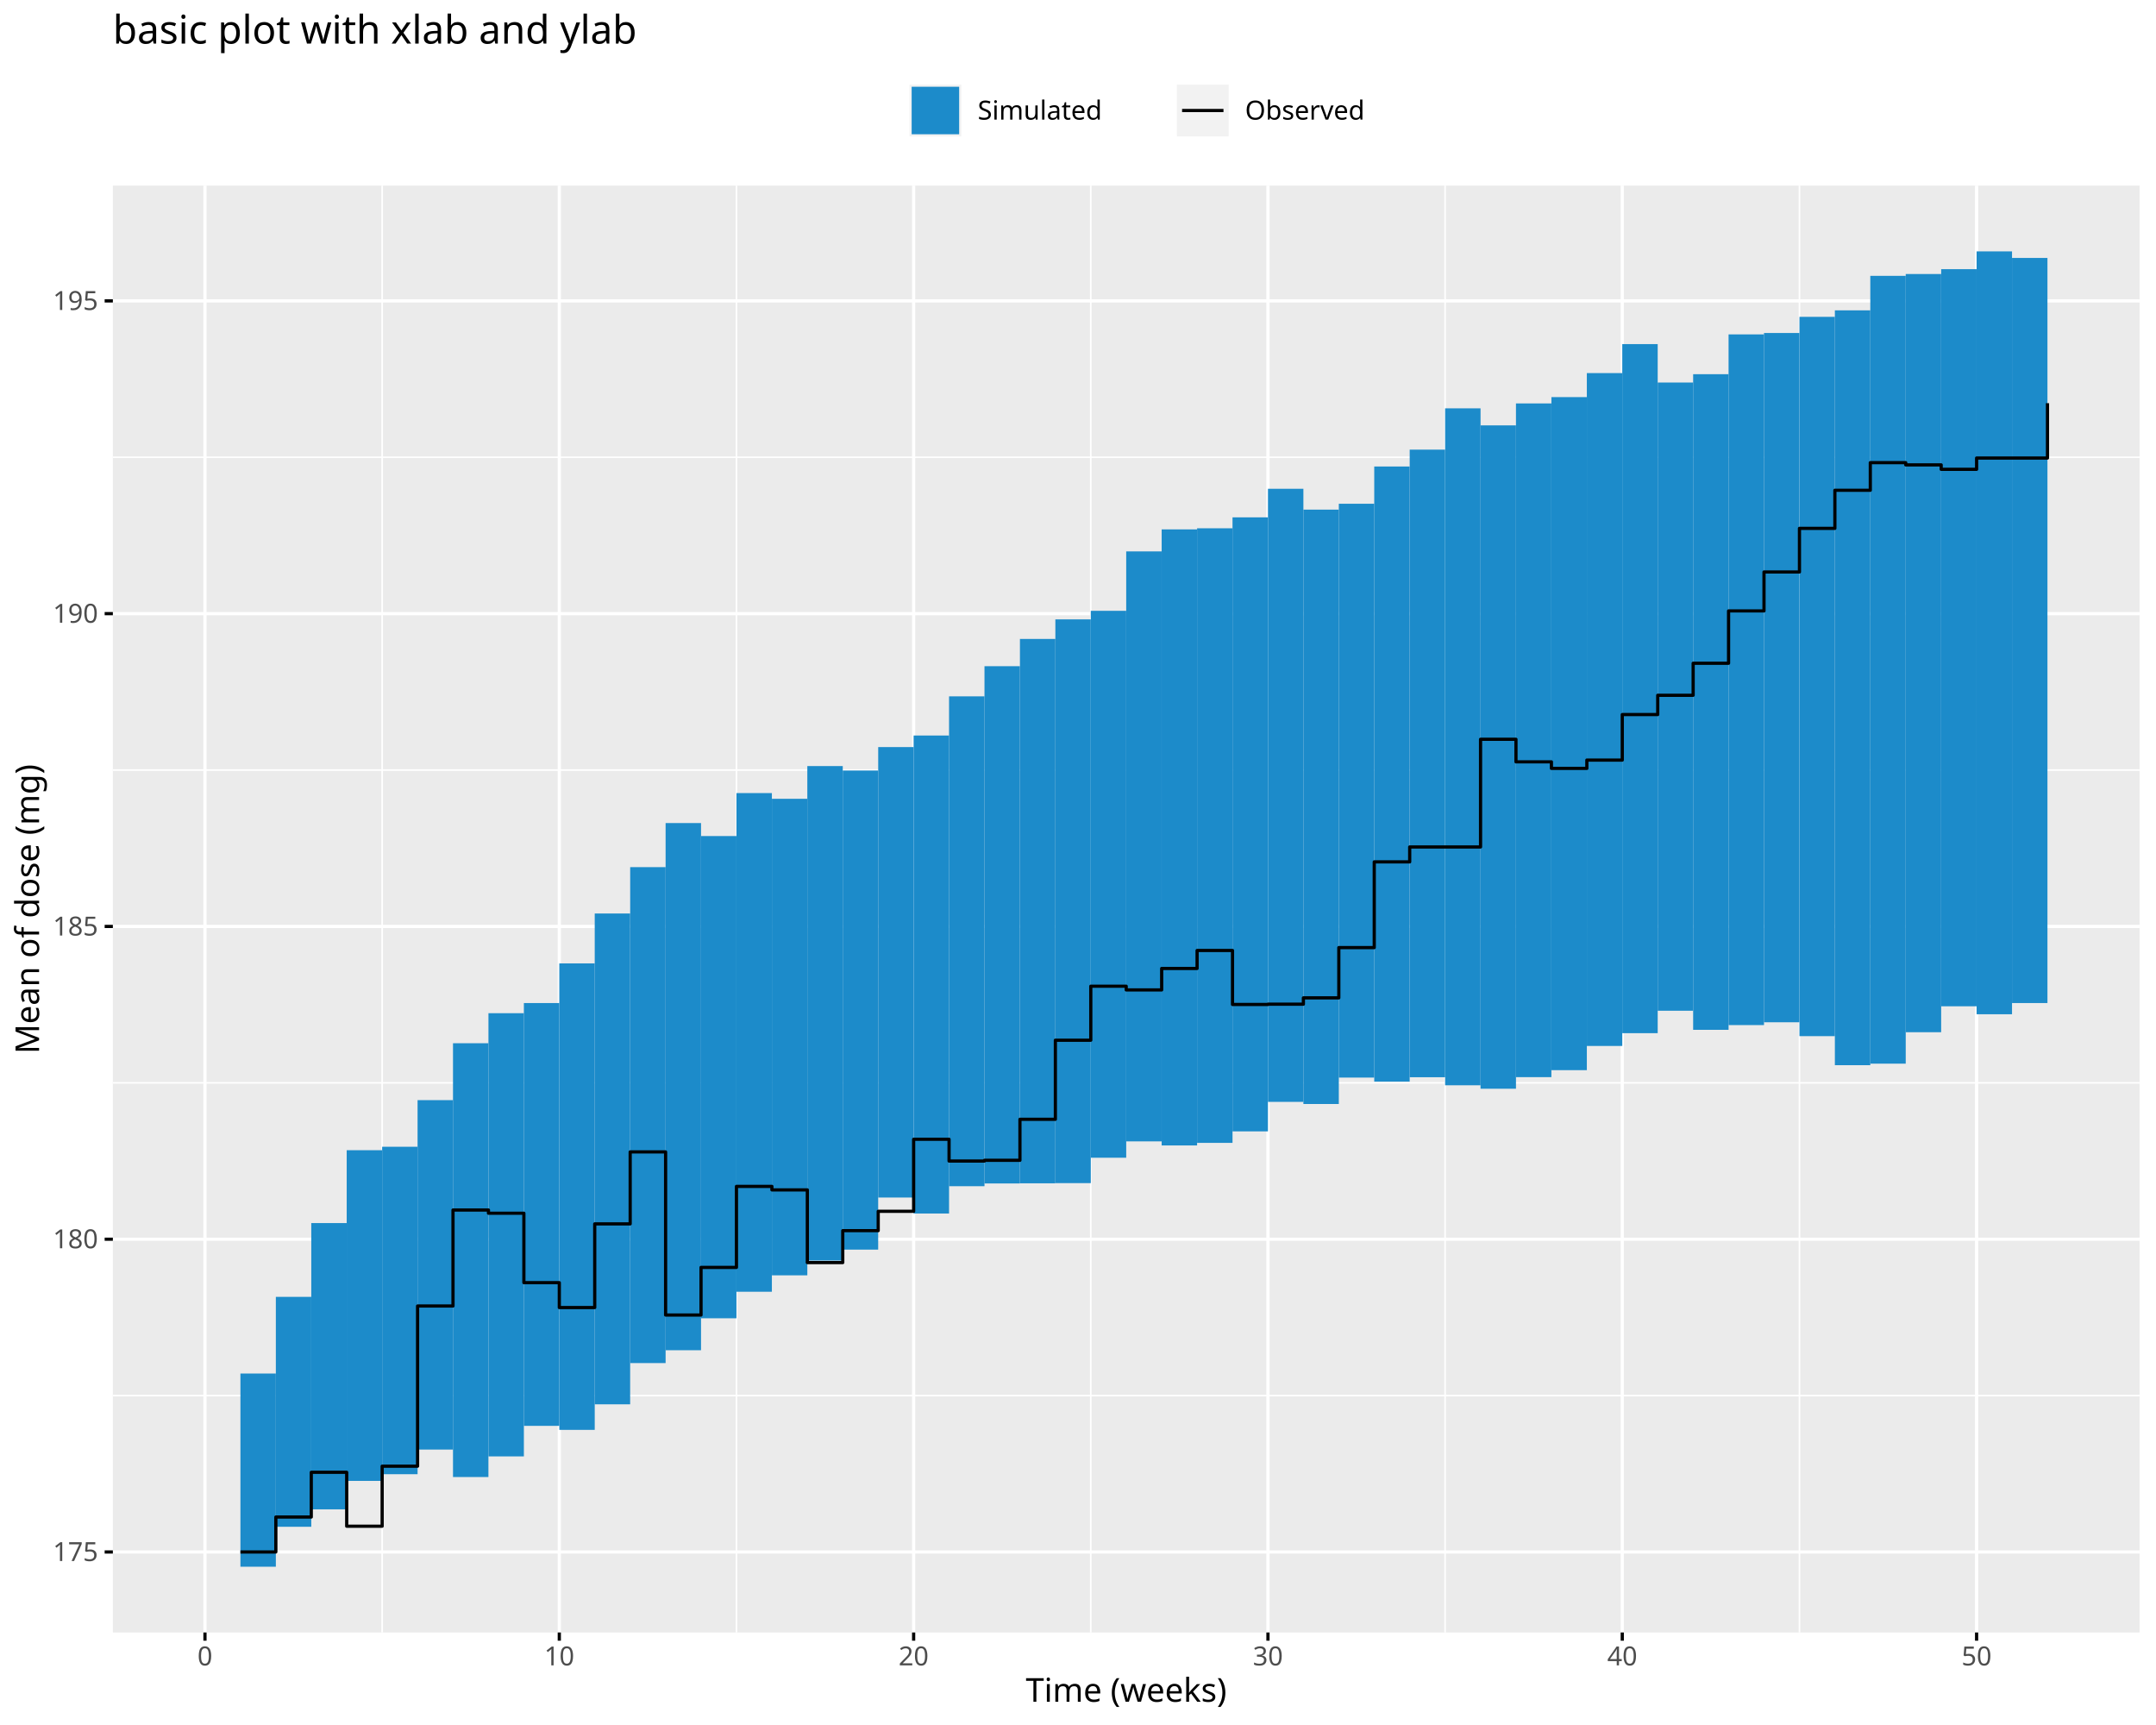
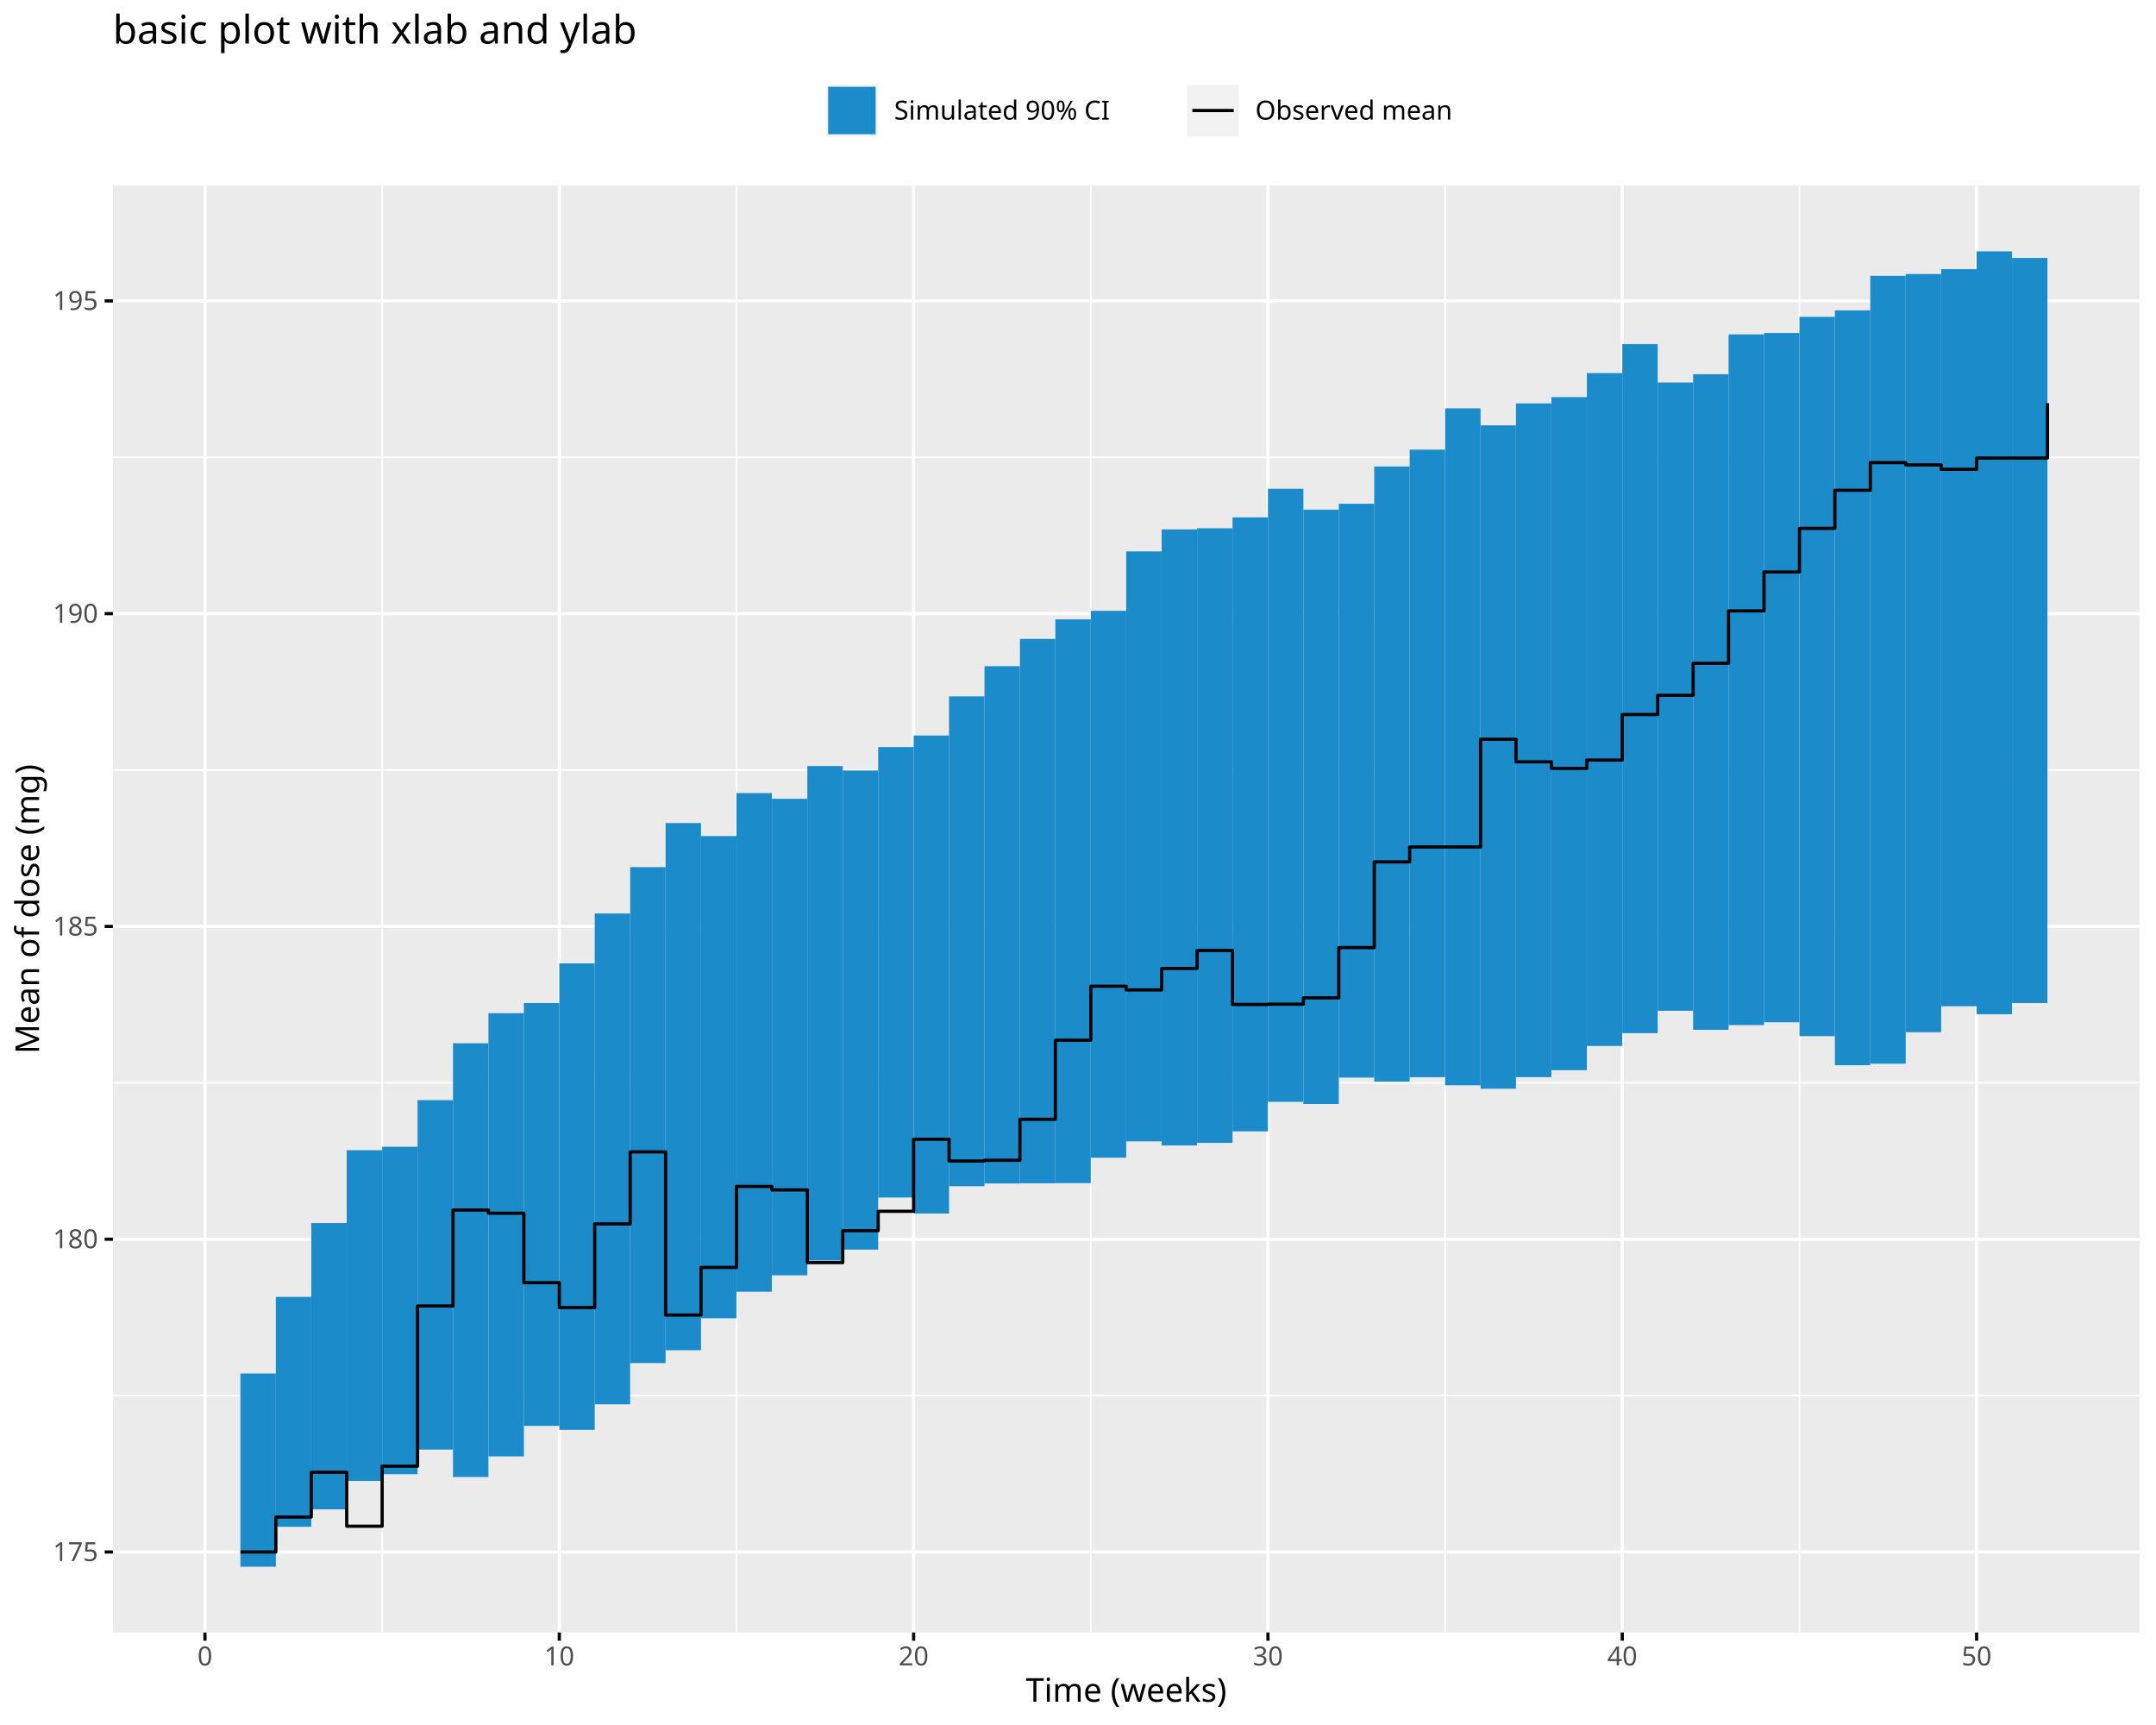
<svg xmlns="http://www.w3.org/2000/svg" class="svglite" data-engine-version="2.0" width="720.00pt" height="576.00pt" viewBox="0 0 720.00 576.00">
  <defs>
    <style type="text/css">
    .svglite line, .svglite polyline, .svglite polygon, .svglite path, .svglite rect, .svglite circle {
      fill: none;
      stroke: #000000;
      stroke-linecap: round;
      stroke-linejoin: round;
      stroke-miterlimit: 10.00;
    }
  </style>
  </defs>
  <rect width="100%" height="100%" style="stroke: none; fill: #FFFFFF;" />
  <defs>
    <clipPath id="cpMC4wMHw3MjAuMDB8MC4wMHw1NzYuMDA=">
      <rect x="0.00" y="0.00" width="720.00" height="576.00" />
    </clipPath>
  </defs>
  <g clip-path="url(#cpMC4wMHw3MjAuMDB8MC4wMHw1NzYuMDA=)">
    <rect x="0.00" y="0.00" width="720.00" height="576.00" style="stroke-width: 1.07; stroke: #FFFFFF; fill: #FFFFFF;" />
  </g>
  <defs>
    <clipPath id="cpMzcuNjl8NzE0LjUyfDYxLjk4fDU0NS4xMQ==">
      <rect x="37.69" y="61.98" width="676.83" height="483.13" />
    </clipPath>
  </defs>
  <g clip-path="url(#cpMzcuNjl8NzE0LjUyfDYxLjk4fDU0NS4xMQ==)">
    <rect x="37.69" y="61.98" width="676.83" height="483.13" style="stroke-width: 1.07; stroke: none; fill: #EBEBEB;" />
    <polyline points="37.69,466.01 714.52,466.01 " style="stroke-width: 0.53; stroke: #FFFFFF; stroke-linecap: butt;" />
    <polyline points="37.69,361.57 714.52,361.57 " style="stroke-width: 0.53; stroke: #FFFFFF; stroke-linecap: butt;" />
    <polyline points="37.69,257.13 714.52,257.13 " style="stroke-width: 0.53; stroke: #FFFFFF; stroke-linecap: butt;" />
    <polyline points="37.69,152.69 714.52,152.69 " style="stroke-width: 0.53; stroke: #FFFFFF; stroke-linecap: butt;" />
    <polyline points="127.62,545.11 127.62,61.98 " style="stroke-width: 0.53; stroke: #FFFFFF; stroke-linecap: butt;" />
    <polyline points="245.94,545.11 245.94,61.98 " style="stroke-width: 0.53; stroke: #FFFFFF; stroke-linecap: butt;" />
    <polyline points="364.27,545.11 364.27,61.98 " style="stroke-width: 0.53; stroke: #FFFFFF; stroke-linecap: butt;" />
    <polyline points="482.60,545.11 482.60,61.98 " style="stroke-width: 0.53; stroke: #FFFFFF; stroke-linecap: butt;" />
    <polyline points="600.93,545.11 600.93,61.98 " style="stroke-width: 0.53; stroke: #FFFFFF; stroke-linecap: butt;" />
    <polyline points="37.69,518.22 714.52,518.22 " style="stroke-width: 1.07; stroke: #FFFFFF; stroke-linecap: butt;" />
    <polyline points="37.69,413.79 714.52,413.79 " style="stroke-width: 1.07; stroke: #FFFFFF; stroke-linecap: butt;" />
    <polyline points="37.69,309.35 714.52,309.35 " style="stroke-width: 1.07; stroke: #FFFFFF; stroke-linecap: butt;" />
    <polyline points="37.69,204.91 714.52,204.91 " style="stroke-width: 1.07; stroke: #FFFFFF; stroke-linecap: butt;" />
    <polyline points="37.69,100.47 714.52,100.47 " style="stroke-width: 1.07; stroke: #FFFFFF; stroke-linecap: butt;" />
    <polyline points="68.45,545.11 68.45,61.98 " style="stroke-width: 1.07; stroke: #FFFFFF; stroke-linecap: butt;" />
    <polyline points="186.78,545.11 186.78,61.98 " style="stroke-width: 1.07; stroke: #FFFFFF; stroke-linecap: butt;" />
    <polyline points="305.11,545.11 305.11,61.98 " style="stroke-width: 1.07; stroke: #FFFFFF; stroke-linecap: butt;" />
    <polyline points="423.44,545.11 423.44,61.98 " style="stroke-width: 1.07; stroke: #FFFFFF; stroke-linecap: butt;" />
    <polyline points="541.76,545.11 541.76,61.98 " style="stroke-width: 1.07; stroke: #FFFFFF; stroke-linecap: butt;" />
    <polyline points="660.09,545.11 660.09,61.98 " style="stroke-width: 1.07; stroke: #FFFFFF; stroke-linecap: butt;" />
    <rect x="68.45" y="518.22" width="11.83" height="0.00" style="stroke-width: 1.07; stroke: none; stroke-linecap: square; stroke-linejoin: miter; fill: #1C8BCA;" />
    <rect x="80.29" y="458.64" width="11.83" height="64.51" style="stroke-width: 1.07; stroke: none; stroke-linecap: square; stroke-linejoin: miter; fill: #1C8BCA;" />
    <rect x="92.12" y="433.04" width="11.83" height="76.77" style="stroke-width: 1.07; stroke: none; stroke-linecap: square; stroke-linejoin: miter; fill: #1C8BCA;" />
    <rect x="103.95" y="408.40" width="11.83" height="95.59" style="stroke-width: 1.07; stroke: none; stroke-linecap: square; stroke-linejoin: miter; fill: #1C8BCA;" />
    <rect x="115.78" y="384.07" width="11.83" height="110.42" style="stroke-width: 1.07; stroke: none; stroke-linecap: square; stroke-linejoin: miter; fill: #1C8BCA;" />
    <rect x="127.62" y="382.92" width="11.83" height="109.34" style="stroke-width: 1.07; stroke: none; stroke-linecap: square; stroke-linejoin: miter; fill: #1C8BCA;" />
    <rect x="139.45" y="367.35" width="11.83" height="116.68" style="stroke-width: 1.07; stroke: none; stroke-linecap: square; stroke-linejoin: miter; fill: #1C8BCA;" />
    <rect x="151.28" y="348.35" width="11.83" height="144.85" style="stroke-width: 1.07; stroke: none; stroke-linecap: square; stroke-linejoin: miter; fill: #1C8BCA;" />
    <rect x="163.12" y="338.32" width="11.83" height="147.99" style="stroke-width: 1.07; stroke: none; stroke-linecap: square; stroke-linejoin: miter; fill: #1C8BCA;" />
    <rect x="174.95" y="334.93" width="11.83" height="141.18" style="stroke-width: 1.07; stroke: none; stroke-linecap: square; stroke-linejoin: miter; fill: #1C8BCA;" />
    <rect x="186.78" y="321.69" width="11.83" height="155.76" style="stroke-width: 1.07; stroke: none; stroke-linecap: square; stroke-linejoin: miter; fill: #1C8BCA;" />
    <rect x="198.61" y="305.03" width="11.83" height="163.89" style="stroke-width: 1.07; stroke: none; stroke-linecap: square; stroke-linejoin: miter; fill: #1C8BCA;" />
    <rect x="210.45" y="289.55" width="11.83" height="165.60" style="stroke-width: 1.07; stroke: none; stroke-linecap: square; stroke-linejoin: miter; fill: #1C8BCA;" />
    <rect x="222.28" y="274.83" width="11.83" height="176.03" style="stroke-width: 1.07; stroke: none; stroke-linecap: square; stroke-linejoin: miter; fill: #1C8BCA;" />
    <rect x="234.11" y="279.17" width="11.83" height="161.02" style="stroke-width: 1.07; stroke: none; stroke-linecap: square; stroke-linejoin: miter; fill: #1C8BCA;" />
    <rect x="245.94" y="264.82" width="11.83" height="166.51" style="stroke-width: 1.07; stroke: none; stroke-linecap: square; stroke-linejoin: miter; fill: #1C8BCA;" />
    <rect x="257.78" y="266.73" width="11.83" height="159.12" style="stroke-width: 1.07; stroke: none; stroke-linecap: square; stroke-linejoin: miter; fill: #1C8BCA;" />
    <rect x="269.61" y="255.80" width="11.83" height="165.11" style="stroke-width: 1.07; stroke: none; stroke-linecap: square; stroke-linejoin: miter; fill: #1C8BCA;" />
    <rect x="281.44" y="257.29" width="11.83" height="159.97" style="stroke-width: 1.07; stroke: none; stroke-linecap: square; stroke-linejoin: miter; fill: #1C8BCA;" />
    <rect x="293.28" y="249.46" width="11.83" height="150.41" style="stroke-width: 1.07; stroke: none; stroke-linecap: square; stroke-linejoin: miter; fill: #1C8BCA;" />
    <rect x="305.11" y="245.60" width="11.83" height="159.61" style="stroke-width: 1.07; stroke: none; stroke-linecap: square; stroke-linejoin: miter; fill: #1C8BCA;" />
    <rect x="316.94" y="232.52" width="11.83" height="163.57" style="stroke-width: 1.07; stroke: none; stroke-linecap: square; stroke-linejoin: miter; fill: #1C8BCA;" />
    <rect x="328.77" y="222.45" width="11.83" height="172.72" style="stroke-width: 1.07; stroke: none; stroke-linecap: square; stroke-linejoin: miter; fill: #1C8BCA;" />
    <rect x="340.61" y="213.35" width="11.83" height="181.77" style="stroke-width: 1.07; stroke: none; stroke-linecap: square; stroke-linejoin: miter; fill: #1C8BCA;" />
    <rect x="352.44" y="206.82" width="11.83" height="188.24" style="stroke-width: 1.07; stroke: none; stroke-linecap: square; stroke-linejoin: miter; fill: #1C8BCA;" />
    <rect x="364.27" y="203.96" width="11.83" height="182.62" style="stroke-width: 1.07; stroke: none; stroke-linecap: square; stroke-linejoin: miter; fill: #1C8BCA;" />
    <rect x="376.10" y="184.12" width="11.83" height="197.00" style="stroke-width: 1.07; stroke: none; stroke-linecap: square; stroke-linejoin: miter; fill: #1C8BCA;" />
    <rect x="387.94" y="176.77" width="11.83" height="205.71" style="stroke-width: 1.07; stroke: none; stroke-linecap: square; stroke-linejoin: miter; fill: #1C8BCA;" />
    <rect x="399.77" y="176.40" width="11.83" height="205.22" style="stroke-width: 1.07; stroke: none; stroke-linecap: square; stroke-linejoin: miter; fill: #1C8BCA;" />
    <rect x="411.60" y="172.75" width="11.83" height="205.03" style="stroke-width: 1.07; stroke: none; stroke-linecap: square; stroke-linejoin: miter; fill: #1C8BCA;" />
    <rect x="423.44" y="163.21" width="11.83" height="204.72" style="stroke-width: 1.07; stroke: none; stroke-linecap: square; stroke-linejoin: miter; fill: #1C8BCA;" />
    <rect x="435.27" y="170.17" width="11.83" height="198.47" style="stroke-width: 1.07; stroke: none; stroke-linecap: square; stroke-linejoin: miter; fill: #1C8BCA;" />
    <rect x="447.10" y="168.21" width="11.83" height="191.61" style="stroke-width: 1.07; stroke: none; stroke-linecap: square; stroke-linejoin: miter; fill: #1C8BCA;" />
    <rect x="458.93" y="155.77" width="11.83" height="205.40" style="stroke-width: 1.07; stroke: none; stroke-linecap: square; stroke-linejoin: miter; fill: #1C8BCA;" />
    <rect x="470.77" y="150.14" width="11.83" height="209.56" style="stroke-width: 1.07; stroke: none; stroke-linecap: square; stroke-linejoin: miter; fill: #1C8BCA;" />
    <rect x="482.60" y="136.35" width="11.83" height="226.04" style="stroke-width: 1.07; stroke: none; stroke-linecap: square; stroke-linejoin: miter; fill: #1C8BCA;" />
    <rect x="494.43" y="142.04" width="11.83" height="221.50" style="stroke-width: 1.07; stroke: none; stroke-linecap: square; stroke-linejoin: miter; fill: #1C8BCA;" />
    <rect x="506.26" y="134.71" width="11.83" height="224.96" style="stroke-width: 1.07; stroke: none; stroke-linecap: square; stroke-linejoin: miter; fill: #1C8BCA;" />
    <rect x="518.10" y="132.60" width="11.83" height="224.74" style="stroke-width: 1.07; stroke: none; stroke-linecap: square; stroke-linejoin: miter; fill: #1C8BCA;" />
    <rect x="529.93" y="124.58" width="11.83" height="224.68" style="stroke-width: 1.07; stroke: none; stroke-linecap: square; stroke-linejoin: miter; fill: #1C8BCA;" />
    <rect x="541.76" y="114.90" width="11.83" height="230.09" style="stroke-width: 1.07; stroke: none; stroke-linecap: square; stroke-linejoin: miter; fill: #1C8BCA;" />
    <rect x="553.60" y="127.73" width="11.83" height="209.77" style="stroke-width: 1.07; stroke: none; stroke-linecap: square; stroke-linejoin: miter; fill: #1C8BCA;" />
    <rect x="565.43" y="124.95" width="11.83" height="218.92" style="stroke-width: 1.07; stroke: none; stroke-linecap: square; stroke-linejoin: miter; fill: #1C8BCA;" />
    <rect x="577.26" y="111.66" width="11.83" height="230.63" style="stroke-width: 1.07; stroke: none; stroke-linecap: square; stroke-linejoin: miter; fill: #1C8BCA;" />
    <rect x="589.09" y="111.19" width="11.83" height="230.16" style="stroke-width: 1.07; stroke: none; stroke-linecap: square; stroke-linejoin: miter; fill: #1C8BCA;" />
    <rect x="600.93" y="105.80" width="11.83" height="240.18" style="stroke-width: 1.07; stroke: none; stroke-linecap: square; stroke-linejoin: miter; fill: #1C8BCA;" />
    <rect x="612.76" y="103.63" width="11.83" height="252.05" style="stroke-width: 1.07; stroke: none; stroke-linecap: square; stroke-linejoin: miter; fill: #1C8BCA;" />
    <rect x="624.59" y="92.11" width="11.83" height="263.06" style="stroke-width: 1.07; stroke: none; stroke-linecap: square; stroke-linejoin: miter; fill: #1C8BCA;" />
    <rect x="636.42" y="91.50" width="11.83" height="253.17" style="stroke-width: 1.07; stroke: none; stroke-linecap: square; stroke-linejoin: miter; fill: #1C8BCA;" />
    <rect x="648.26" y="89.88" width="11.83" height="246.13" style="stroke-width: 1.07; stroke: none; stroke-linecap: square; stroke-linejoin: miter; fill: #1C8BCA;" />
    <rect x="660.09" y="83.94" width="11.83" height="254.73" style="stroke-width: 1.07; stroke: none; stroke-linecap: square; stroke-linejoin: miter; fill: #1C8BCA;" />
    <rect x="671.92" y="86.13" width="11.83" height="248.80" style="stroke-width: 1.07; stroke: none; stroke-linecap: square; stroke-linejoin: miter; fill: #1C8BCA;" />
    <polyline points="80.29,518.22 92.12,518.22 92.12,506.56 103.95,506.56 103.95,491.62 115.78,491.62 115.78,509.62 127.62,509.62 127.62,489.58 139.45,489.58 139.45,436.09 151.28,436.09 151.28,404.04 163.12,404.04 163.12,405.11 174.95,405.11 174.95,428.30 186.78,428.30 186.78,436.61 198.61,436.61 198.61,408.67 210.45,408.67 210.45,384.64 222.28,384.64 222.28,439.10 234.11,439.10 234.11,423.20 245.94,423.20 245.94,396.15 257.78,396.15 257.78,397.32 269.61,397.32 269.61,421.59 281.44,421.59 281.44,410.93 293.28,410.93 293.28,404.47 305.11,404.47 305.11,380.42 316.94,380.42 316.94,387.68 328.77,387.68 328.77,387.44 340.61,387.44 340.61,373.75 352.44,373.75 352.44,347.34 364.27,347.34 364.27,329.31 376.10,329.31 376.10,330.55 387.94,330.55 387.94,323.38 399.77,323.38 399.77,317.38 411.60,317.38 411.60,335.41 423.44,335.41 423.44,335.31 435.27,335.31 435.27,333.20 447.10,333.20 447.10,316.42 458.93,316.42 458.93,287.79 470.77,287.79 470.77,282.81 482.60,282.81 482.60,282.81 494.43,282.81 494.43,246.86 506.26,246.86 506.26,254.39 518.10,254.39 518.10,256.58 529.93,256.58 529.93,253.80 541.76,253.80 541.76,238.60 553.60,238.60 553.60,232.16 565.43,232.16 565.43,221.47 577.26,221.47 577.26,203.99 589.09,203.99 589.09,190.99 600.93,190.99 600.93,176.43 612.76,176.43 612.76,163.71 624.59,163.71 624.59,154.49 636.42,154.49 636.42,155.23 648.26,155.23 648.26,156.71 660.09,156.71 660.09,152.94 671.92,152.94 671.92,152.94 683.76,152.94 683.76,134.63 " style="stroke-width: 1.07; stroke-linecap: butt;" />
  </g>
  <g clip-path="url(#cpMC4wMHw3MjAuMDB8MC4wMHw1NzYuMDA=)">
    <text x="32.76" y="521.25" text-anchor="end" style="font-size: 8.80px; fill: #4D4D4D; font-family: sans;" textLength="14.68px" lengthAdjust="spacingAndGlyphs">175</text>
    <text x="32.76" y="416.81" text-anchor="end" style="font-size: 8.80px; fill: #4D4D4D; font-family: sans;" textLength="14.68px" lengthAdjust="spacingAndGlyphs">180</text>
    <text x="32.76" y="312.38" text-anchor="end" style="font-size: 8.80px; fill: #4D4D4D; font-family: sans;" textLength="14.68px" lengthAdjust="spacingAndGlyphs">185</text>
    <text x="32.76" y="207.94" text-anchor="end" style="font-size: 8.80px; fill: #4D4D4D; font-family: sans;" textLength="14.68px" lengthAdjust="spacingAndGlyphs">190</text>
    <text x="32.76" y="103.50" text-anchor="end" style="font-size: 8.80px; fill: #4D4D4D; font-family: sans;" textLength="14.68px" lengthAdjust="spacingAndGlyphs">195</text>
    <polyline points="34.95,518.22 37.69,518.22 " style="stroke-width: 1.07; stroke-linecap: butt;" />
    <polyline points="34.95,413.79 37.69,413.79 " style="stroke-width: 1.07; stroke-linecap: butt;" />
    <polyline points="34.95,309.35 37.69,309.35 " style="stroke-width: 1.07; stroke-linecap: butt;" />
    <polyline points="34.95,204.91 37.69,204.91 " style="stroke-width: 1.07; stroke-linecap: butt;" />
    <polyline points="34.95,100.47 37.69,100.47 " style="stroke-width: 1.07; stroke-linecap: butt;" />
    <polyline points="68.45,547.85 68.45,545.11 " style="stroke-width: 1.07; stroke-linecap: butt;" />
    <polyline points="186.78,547.85 186.78,545.11 " style="stroke-width: 1.07; stroke-linecap: butt;" />
    <polyline points="305.11,547.85 305.11,545.11 " style="stroke-width: 1.07; stroke-linecap: butt;" />
    <polyline points="423.44,547.85 423.44,545.11 " style="stroke-width: 1.07; stroke-linecap: butt;" />
    <polyline points="541.76,547.85 541.76,545.11 " style="stroke-width: 1.07; stroke-linecap: butt;" />
    <polyline points="660.09,547.85 660.09,545.11 " style="stroke-width: 1.07; stroke-linecap: butt;" />
    <text x="68.45" y="556.10" text-anchor="middle" style="font-size: 8.80px; fill: #4D4D4D; font-family: sans;" textLength="4.89px" lengthAdjust="spacingAndGlyphs">0</text>
    <text x="186.78" y="556.10" text-anchor="middle" style="font-size: 8.80px; fill: #4D4D4D; font-family: sans;" textLength="9.79px" lengthAdjust="spacingAndGlyphs">10</text>
    <text x="305.11" y="556.10" text-anchor="middle" style="font-size: 8.80px; fill: #4D4D4D; font-family: sans;" textLength="9.79px" lengthAdjust="spacingAndGlyphs">20</text>
    <text x="423.44" y="556.10" text-anchor="middle" style="font-size: 8.80px; fill: #4D4D4D; font-family: sans;" textLength="9.79px" lengthAdjust="spacingAndGlyphs">30</text>
    <text x="541.76" y="556.10" text-anchor="middle" style="font-size: 8.80px; fill: #4D4D4D; font-family: sans;" textLength="9.79px" lengthAdjust="spacingAndGlyphs">40</text>
    <text x="660.09" y="556.10" text-anchor="middle" style="font-size: 8.80px; fill: #4D4D4D; font-family: sans;" textLength="9.79px" lengthAdjust="spacingAndGlyphs">50</text>
    <text x="376.10" y="568.24" text-anchor="middle" style="font-size: 11.00px; font-family: sans;" textLength="66.02px" lengthAdjust="spacingAndGlyphs">Time (weeks)</text>
    <text transform="translate(13.05,303.55) rotate(-90)" text-anchor="middle" style="font-size: 11.00px; font-family: sans;" textLength="92.33px" lengthAdjust="spacingAndGlyphs">Mean of dose (mg)</text>
-     <rect x="292.78" y="22.78" width="78.33" height="28.24" style="stroke-width: 1.07; stroke: none; fill: #FFFFFF;" />
-     <rect x="303.74" y="28.26" width="17.28" height="17.28" style="stroke-width: 1.07; stroke: none; fill: #F2F2F2;" />
-     <rect x="304.45" y="28.97" width="15.86" height="15.86" style="stroke-width: 1.07; stroke: none; stroke-linecap: square; stroke-linejoin: miter; fill: #1C8BCA;" />
-     <text x="326.50" y="39.93" style="font-size: 8.80px; font-family: sans;" textLength="39.14px" lengthAdjust="spacingAndGlyphs">Simulated</text>
-     <rect x="382.07" y="22.78" width="77.36" height="28.24" style="stroke-width: 1.07; stroke: none; fill: #FFFFFF;" />
-     <rect x="393.03" y="28.26" width="17.28" height="17.28" style="stroke-width: 1.07; stroke: none; fill: #F2F2F2;" />
-     <line x1="394.76" y1="36.90" x2="408.58" y2="36.90" style="stroke-width: 1.07; stroke-linecap: butt;" />
-     <text x="415.79" y="39.93" style="font-size: 8.80px; font-family: sans;" textLength="38.16px" lengthAdjust="spacingAndGlyphs">Observed</text>
+     <rect x="264.89" y="22.78" width="109.64" height="28.24" style="stroke-width: 1.07; stroke: none; fill: #FFFFFF;" />
+     <rect x="275.85" y="28.26" width="17.28" height="17.28" style="stroke-width: 1.07; stroke: none; fill: #F2F2F2;" />
+     <rect x="276.56" y="28.97" width="15.86" height="15.86" style="stroke-width: 1.07; stroke: none; stroke-linecap: square; stroke-linejoin: miter; fill: #1C8BCA;" />
+     <text x="298.61" y="39.93" style="font-size: 8.80px; font-family: sans;" textLength="70.44px" lengthAdjust="spacingAndGlyphs">Simulated 90% CI</text>
+     <rect x="385.49" y="22.78" width="101.82" height="28.24" style="stroke-width: 1.07; stroke: none; fill: #FFFFFF;" />
+     <rect x="396.45" y="28.26" width="17.28" height="17.28" style="stroke-width: 1.07; stroke: none; fill: #F2F2F2;" />
+     <line x1="398.18" y1="36.90" x2="412.00" y2="36.90" style="stroke-width: 1.07; stroke-linecap: butt;" />
+     <text x="419.21" y="39.93" style="font-size: 8.80px; font-family: sans;" textLength="62.63px" lengthAdjust="spacingAndGlyphs">Observed mean</text>
    <text x="37.69" y="14.56" style="font-size: 13.20px; font-family: sans;" textLength="164.38px" lengthAdjust="spacingAndGlyphs">basic plot with xlab and ylab</text>
  </g>
</svg>
